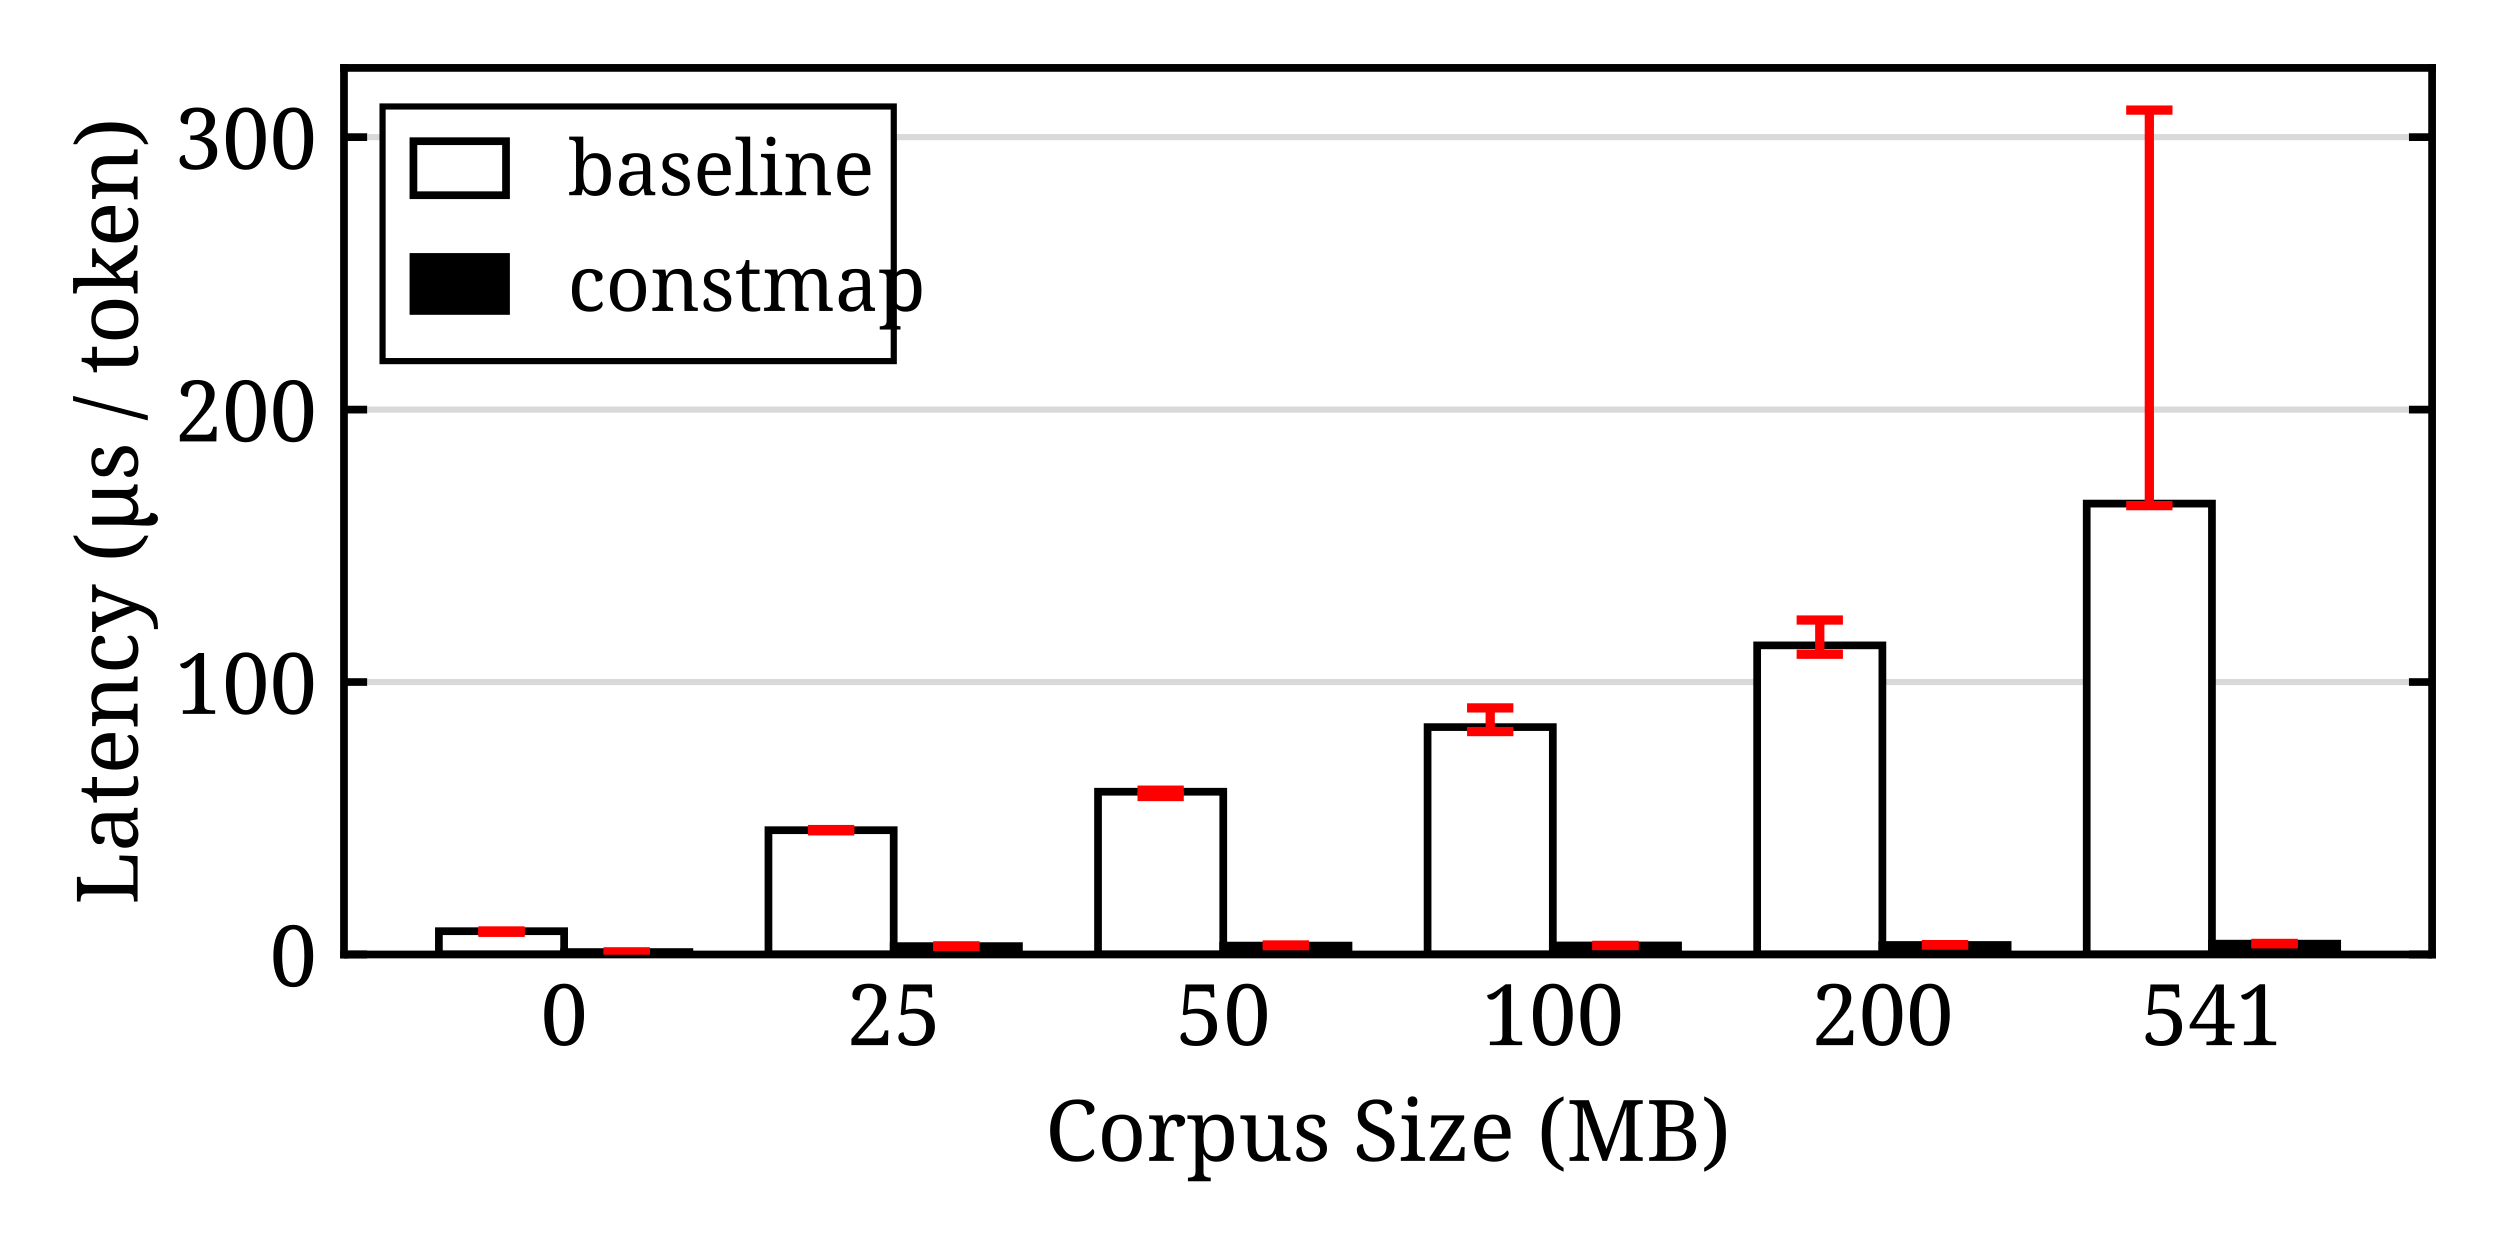
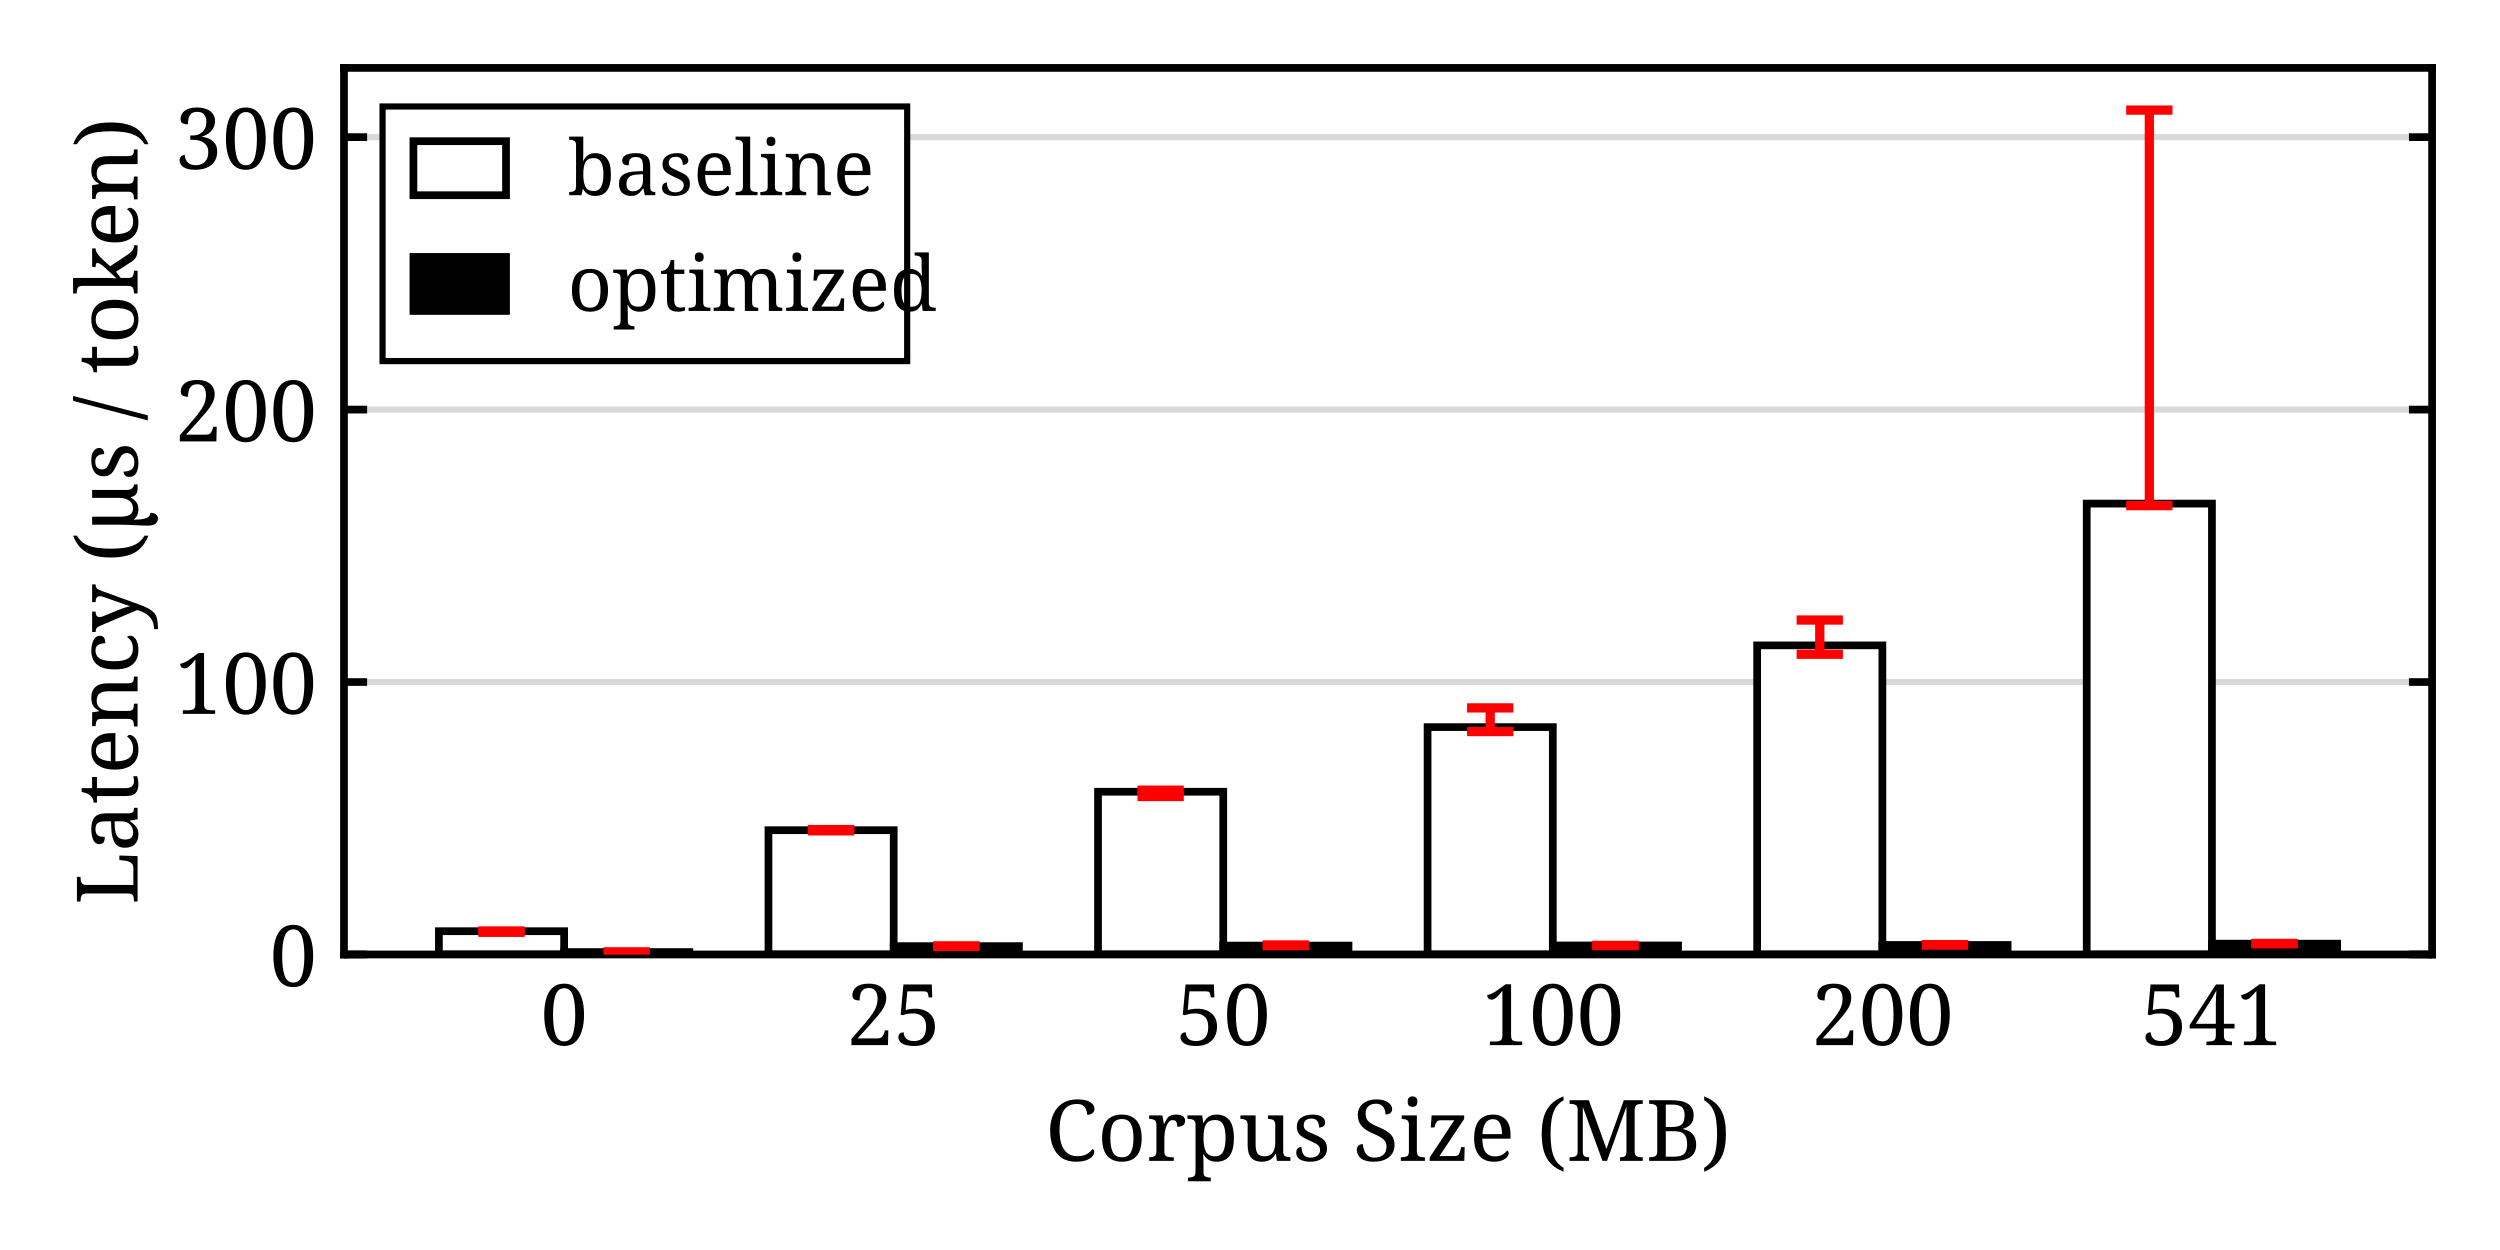
<svg xmlns="http://www.w3.org/2000/svg" xmlns:xlink="http://www.w3.org/1999/xlink" width="324pt" height="162pt" viewBox="0 0 324 162" version="1.1">
  <defs>
    <style type="text/css">*{stroke-linejoin: round; stroke-linecap: butt}</style>
  </defs>
  <g id="figure_1">
    <g id="patch_1">
      <path d="M 0 162  L 324 162  L 324 0  L 0 0  z " style="fill: #ffffff" />
    </g>
    <g id="axes_1">
      <g id="patch_2">
        <path d="M 44.58 123.7  L 315.2 123.7  L 315.2 8.8  L 44.58 8.8  z " style="fill: #ffffff" />
      </g>
      <g id="matplotlib.axis_1">
        <g id="xtick_1">
          <g id="text_1">
            <text style="font-size: 11px; font-family: 'STIXGeneral', serif; text-anchor: middle" x="73.111" y="135.45" transform="rotate(-0 73.11128 135.45)">0</text>
          </g>
        </g>
        <g id="xtick_2">
          <g id="text_2">
            <text style="font-size: 11px; font-family: 'STIXGeneral', serif; text-anchor: middle" x="115.823" y="135.45" transform="rotate(-0 115.8228 135.45)">25</text>
          </g>
        </g>
        <g id="xtick_3">
          <g id="text_3">
            <text style="font-size: 11px; font-family: 'STIXGeneral', serif; text-anchor: middle" x="158.534" y="135.45" transform="rotate(-0 158.5343 135.45)">50</text>
          </g>
        </g>
        <g id="xtick_4">
          <g id="text_4">
            <text style="font-size: 11px; font-family: 'STIXGeneral', serif; text-anchor: middle" x="201.246" y="135.45" transform="rotate(-0 201.2457 135.45)">100</text>
          </g>
        </g>
        <g id="xtick_5">
          <g id="text_5">
            <text style="font-size: 11px; font-family: 'STIXGeneral', serif; text-anchor: middle" x="243.957" y="135.45" transform="rotate(-0 243.9572 135.45)">200</text>
          </g>
        </g>
        <g id="xtick_6">
          <g id="text_6">
            <text style="font-size: 11px; font-family: 'STIXGeneral', serif; text-anchor: middle" x="286.669" y="135.45" transform="rotate(-0 286.6687 135.45)">541</text>
          </g>
        </g>
        <g id="text_7">
          <text style="font-size: 11px; font-family: 'STIXGeneral', serif; text-anchor: middle" x="179.89" y="150.45" transform="rotate(-0 179.89 150.45)">Corpus Size (MB)</text>
        </g>
      </g>
      <g id="matplotlib.axis_2">
        <g id="ytick_1">
          <g id="line2d_1">
            <path d="M 44.58 123.7  L 315.2 123.7  " clip-path="url(#p4c38364ec3)" style="fill: none; stroke: #d9d9d9; stroke-width: 0.8; stroke-linecap: square" />
          </g>
          <g id="line2d_2">
            <defs>
              <path id="mdae82fceea" d="M 0 0  L 3 0  " style="stroke: #000000" />
            </defs>
            <g>
              <use xlink:href="#mdae82fceea" x="44.58" y="123.7" style="stroke: #000000" />
            </g>
          </g>
          <g id="line2d_3">
            <defs>
              <path id="m9e3574b6be" d="M 0 0  L -3 0  " style="stroke: #000000" />
            </defs>
            <g>
              <use xlink:href="#m9e3574b6be" x="315.2" y="123.7" style="stroke: #000000" />
            </g>
          </g>
          <g id="text_8">
            <text style="font-size: 11px; font-family: 'STIXGeneral', serif; text-anchor: end" x="41.08" y="127.825" transform="rotate(-0 41.08 127.825)">0</text>
          </g>
        </g>
        <g id="ytick_2">
          <g id="line2d_4">
            <path d="M 44.58 88.391  L 315.2 88.391  " clip-path="url(#p4c38364ec3)" style="fill: none; stroke: #d9d9d9; stroke-width: 0.8; stroke-linecap: square" />
          </g>
          <g id="line2d_5">
            <g>
              <use xlink:href="#mdae82fceea" x="44.58" y="88.391" style="stroke: #000000" />
            </g>
          </g>
          <g id="line2d_6">
            <g>
              <use xlink:href="#m9e3574b6be" x="315.2" y="88.391" style="stroke: #000000" />
            </g>
          </g>
          <g id="text_9">
            <text style="font-size: 11px; font-family: 'STIXGeneral', serif; text-anchor: end" x="41.08" y="92.516" transform="rotate(-0 41.08 92.51631)">100</text>
          </g>
        </g>
        <g id="ytick_3">
          <g id="line2d_7">
            <path d="M 44.58 53.083  L 315.2 53.083  " clip-path="url(#p4c38364ec3)" style="fill: none; stroke: #d9d9d9; stroke-width: 0.8; stroke-linecap: square" />
          </g>
          <g id="line2d_8">
            <g>
              <use xlink:href="#mdae82fceea" x="44.58" y="53.083" style="stroke: #000000" />
            </g>
          </g>
          <g id="line2d_9">
            <g>
              <use xlink:href="#m9e3574b6be" x="315.2" y="53.083" style="stroke: #000000" />
            </g>
          </g>
          <g id="text_10">
            <text style="font-size: 11px; font-family: 'STIXGeneral', serif; text-anchor: end" x="41.08" y="57.208" transform="rotate(-0 41.08 57.20761)">200</text>
          </g>
        </g>
        <g id="ytick_4">
          <g id="line2d_10">
            <path d="M 44.58 17.774  L 315.2 17.774  " clip-path="url(#p4c38364ec3)" style="fill: none; stroke: #d9d9d9; stroke-width: 0.8; stroke-linecap: square" />
          </g>
          <g id="line2d_11">
            <g>
              <use xlink:href="#mdae82fceea" x="44.58" y="17.774" style="stroke: #000000" />
            </g>
          </g>
          <g id="line2d_12">
            <g>
              <use xlink:href="#m9e3574b6be" x="315.2" y="17.774" style="stroke: #000000" />
            </g>
          </g>
          <g id="text_11">
            <text style="font-size: 11px; font-family: 'STIXGeneral', serif; text-anchor: end" x="41.08" y="21.899" transform="rotate(-0 41.08 21.89892)">300</text>
          </g>
        </g>
        <g id="text_12">
          <text style="font-size: 11px; font-family: 'STIXGeneral', serif; text-anchor: middle" x="17.83" y="66.25" transform="rotate(-90 17.83 66.25)">Latency (µs / token)</text>
        </g>
      </g>
      <g id="patch_3">
        <path d="M 56.881 123.7  L 73.111 123.7  L 73.111 120.686  L 56.881 120.686  z " clip-path="url(#p4c38364ec3)" style="fill: #ffffff; stroke: #000000; stroke-linejoin: miter" />
      </g>
      <g id="patch_4">
        <path d="M 99.592 123.7  L 115.823 123.7  L 115.823 107.595  L 99.592 107.595  z " clip-path="url(#p4c38364ec3)" style="fill: #ffffff; stroke: #000000; stroke-linejoin: miter" />
      </g>
      <g id="patch_5">
        <path d="M 142.304 123.7  L 158.534 123.7  L 158.534 102.61  L 142.304 102.61  z " clip-path="url(#p4c38364ec3)" style="fill: #ffffff; stroke: #000000; stroke-linejoin: miter" />
      </g>
      <g id="patch_6">
        <path d="M 185.015 123.7  L 201.246 123.7  L 201.246 94.232  L 185.015 94.232  z " clip-path="url(#p4c38364ec3)" style="fill: #ffffff; stroke: #000000; stroke-linejoin: miter" />
      </g>
      <g id="patch_7">
        <path d="M 227.727 123.7  L 243.957 123.7  L 243.957 83.639  L 227.727 83.639  z " clip-path="url(#p4c38364ec3)" style="fill: #ffffff; stroke: #000000; stroke-linejoin: miter" />
      </g>
      <g id="patch_8">
        <path d="M 270.438 123.7  L 286.669 123.7  L 286.669 65.27  L 270.438 65.27  z " clip-path="url(#p4c38364ec3)" style="fill: #ffffff; stroke: #000000; stroke-linejoin: miter" />
      </g>
      <g id="patch_9">
        <path d="M 73.111 123.7  L 89.342 123.7  L 89.342 123.386  L 73.111 123.386  z " clip-path="url(#p4c38364ec3)" style="stroke: #000000; stroke-linejoin: miter" />
      </g>
      <g id="patch_10">
        <path d="M 115.823 123.7  L 132.053 123.7  L 132.053 122.62  L 115.823 122.62  z " clip-path="url(#p4c38364ec3)" style="stroke: #000000; stroke-linejoin: miter" />
      </g>
      <g id="patch_11">
        <path d="M 158.534 123.7  L 174.765 123.7  L 174.765 122.552  L 158.534 122.552  z " clip-path="url(#p4c38364ec3)" style="stroke: #000000; stroke-linejoin: miter" />
      </g>
      <g id="patch_12">
        <path d="M 201.246 123.7  L 217.476 123.7  L 217.476 122.529  L 201.246 122.529  z " clip-path="url(#p4c38364ec3)" style="stroke: #000000; stroke-linejoin: miter" />
      </g>
      <g id="patch_13">
        <path d="M 243.957 123.7  L 260.188 123.7  L 260.188 122.475  L 243.957 122.475  z " clip-path="url(#p4c38364ec3)" style="stroke: #000000; stroke-linejoin: miter" />
      </g>
      <g id="patch_14">
        <path d="M 286.669 123.7  L 302.899 123.7  L 302.899 122.295  L 286.669 122.295  z " clip-path="url(#p4c38364ec3)" style="stroke: #000000; stroke-linejoin: miter" />
      </g>
      <g id="patch_15">
        <path d="M 44.58 123.7  L 44.58 8.8  " style="fill: none; stroke: #000000; stroke-linejoin: miter; stroke-linecap: square" />
      </g>
      <g id="patch_16">
        <path d="M 315.2 123.7  L 315.2 8.8  " style="fill: none; stroke: #000000; stroke-linejoin: miter; stroke-linecap: square" />
      </g>
      <g id="patch_17">
        <path d="M 44.58 123.7  L 315.2 123.7  " style="fill: none; stroke: #000000; stroke-linejoin: miter; stroke-linecap: square" />
      </g>
      <g id="patch_18">
        <path d="M 44.58 8.8  L 315.2 8.8  " style="fill: none; stroke: #000000; stroke-linejoin: miter; stroke-linecap: square" />
      </g>
      <g id="LineCollection_1">
        <path d="M 64.996 120.826  L 64.996 120.654  " clip-path="url(#p4c38364ec3)" style="fill: none; stroke: #ff0000; stroke-width: 1.2" />
        <path d="M 107.708 107.675  L 107.708 107.508  " clip-path="url(#p4c38364ec3)" style="fill: none; stroke: #ff0000; stroke-width: 1.2" />
        <path d="M 150.419 103.227  L 150.419 102.407  " clip-path="url(#p4c38364ec3)" style="fill: none; stroke: #ff0000; stroke-width: 1.2" />
        <path d="M 193.131 94.814  L 193.131 91.746  " clip-path="url(#p4c38364ec3)" style="fill: none; stroke: #ff0000; stroke-width: 1.2" />
        <path d="M 235.842 84.792  L 235.842 80.355  " clip-path="url(#p4c38364ec3)" style="fill: none; stroke: #ff0000; stroke-width: 1.2" />
        <path d="M 278.554 65.527  L 278.554 14.271  " clip-path="url(#p4c38364ec3)" style="fill: none; stroke: #ff0000; stroke-width: 1.2" />
      </g>
      <g id="line2d_13">
        <defs>
          <path id="m49be664565" d="M 3 0  L -3 -0  " style="stroke: #ff0000; stroke-width: 1.2" />
        </defs>
        <g clip-path="url(#p4c38364ec3)">
          <use xlink:href="#m49be664565" x="64.996" y="120.826" style="fill: #1f77b4; stroke: #ff0000; stroke-width: 1.2" />
          <use xlink:href="#m49be664565" x="107.708" y="107.675" style="fill: #1f77b4; stroke: #ff0000; stroke-width: 1.2" />
          <use xlink:href="#m49be664565" x="150.419" y="103.227" style="fill: #1f77b4; stroke: #ff0000; stroke-width: 1.2" />
          <use xlink:href="#m49be664565" x="193.131" y="94.814" style="fill: #1f77b4; stroke: #ff0000; stroke-width: 1.2" />
          <use xlink:href="#m49be664565" x="235.842" y="84.792" style="fill: #1f77b4; stroke: #ff0000; stroke-width: 1.2" />
          <use xlink:href="#m49be664565" x="278.554" y="65.527" style="fill: #1f77b4; stroke: #ff0000; stroke-width: 1.2" />
        </g>
      </g>
      <g id="line2d_14">
        <g clip-path="url(#p4c38364ec3)">
          <use xlink:href="#m49be664565" x="64.996" y="120.654" style="fill: #1f77b4; stroke: #ff0000; stroke-width: 1.2" />
          <use xlink:href="#m49be664565" x="107.708" y="107.508" style="fill: #1f77b4; stroke: #ff0000; stroke-width: 1.2" />
          <use xlink:href="#m49be664565" x="150.419" y="102.407" style="fill: #1f77b4; stroke: #ff0000; stroke-width: 1.2" />
          <use xlink:href="#m49be664565" x="193.131" y="91.746" style="fill: #1f77b4; stroke: #ff0000; stroke-width: 1.2" />
          <use xlink:href="#m49be664565" x="235.842" y="80.355" style="fill: #1f77b4; stroke: #ff0000; stroke-width: 1.2" />
          <use xlink:href="#m49be664565" x="278.554" y="14.271" style="fill: #1f77b4; stroke: #ff0000; stroke-width: 1.2" />
        </g>
      </g>
      <g id="LineCollection_2">
        <path d="M 81.226 123.405  L 81.226 123.374  " clip-path="url(#p4c38364ec3)" style="fill: none; stroke: #ff0000; stroke-width: 1.2" />
        <path d="M 123.938 122.656  L 123.938 122.585  " clip-path="url(#p4c38364ec3)" style="fill: none; stroke: #ff0000; stroke-width: 1.2" />
        <path d="M 166.649 122.552  L 166.649 122.464  " clip-path="url(#p4c38364ec3)" style="fill: none; stroke: #ff0000; stroke-width: 1.2" />
        <path d="M 209.361 122.541  L 209.361 122.529  " clip-path="url(#p4c38364ec3)" style="fill: none; stroke: #ff0000; stroke-width: 1.2" />
        <path d="M 252.072 122.476  L 252.072 122.423  " clip-path="url(#p4c38364ec3)" style="fill: none; stroke: #ff0000; stroke-width: 1.2" />
        <path d="M 294.784 122.316  L 294.784 122.271  " clip-path="url(#p4c38364ec3)" style="fill: none; stroke: #ff0000; stroke-width: 1.2" />
      </g>
      <g id="line2d_15">
        <defs>
          <path id="m3f663b1e8a" d="M 3 0  L -3 -0  " style="stroke: #ff0000; stroke-width: 1.2" />
        </defs>
        <g clip-path="url(#p4c38364ec3)">
          <use xlink:href="#m3f663b1e8a" x="81.226" y="123.405" style="fill: #ff7f0e; stroke: #ff0000; stroke-width: 1.2" />
          <use xlink:href="#m3f663b1e8a" x="123.938" y="122.656" style="fill: #ff7f0e; stroke: #ff0000; stroke-width: 1.2" />
          <use xlink:href="#m3f663b1e8a" x="166.649" y="122.552" style="fill: #ff7f0e; stroke: #ff0000; stroke-width: 1.2" />
          <use xlink:href="#m3f663b1e8a" x="209.361" y="122.541" style="fill: #ff7f0e; stroke: #ff0000; stroke-width: 1.2" />
          <use xlink:href="#m3f663b1e8a" x="252.072" y="122.476" style="fill: #ff7f0e; stroke: #ff0000; stroke-width: 1.2" />
          <use xlink:href="#m3f663b1e8a" x="294.784" y="122.316" style="fill: #ff7f0e; stroke: #ff0000; stroke-width: 1.2" />
        </g>
      </g>
      <g id="line2d_16">
        <g clip-path="url(#p4c38364ec3)">
          <use xlink:href="#m3f663b1e8a" x="81.226" y="123.374" style="fill: #ff7f0e; stroke: #ff0000; stroke-width: 1.2" />
          <use xlink:href="#m3f663b1e8a" x="123.938" y="122.585" style="fill: #ff7f0e; stroke: #ff0000; stroke-width: 1.2" />
          <use xlink:href="#m3f663b1e8a" x="166.649" y="122.464" style="fill: #ff7f0e; stroke: #ff0000; stroke-width: 1.2" />
          <use xlink:href="#m3f663b1e8a" x="209.361" y="122.529" style="fill: #ff7f0e; stroke: #ff0000; stroke-width: 1.2" />
          <use xlink:href="#m3f663b1e8a" x="252.072" y="122.423" style="fill: #ff7f0e; stroke: #ff0000; stroke-width: 1.2" />
          <use xlink:href="#m3f663b1e8a" x="294.784" y="122.271" style="fill: #ff7f0e; stroke: #ff0000; stroke-width: 1.2" />
        </g>
      </g>
      <g id="line2d_17" />
      <g id="line2d_18" />
      <g id="legend_1">
        <g id="patch_19">
-           <path d="M 49.58 46.8  L 115.832 46.8  L 115.832 13.8  L 49.58 13.8  z " style="fill: #ffffff; stroke: #000000; stroke-width: 0.8; stroke-linejoin: miter" />
+           <path d="M 49.58 46.8  L 117.571 46.8  L 117.571 13.8  L 49.58 13.8  z " style="fill: #ffffff; stroke: #000000; stroke-width: 0.8; stroke-linejoin: miter" />
        </g>
        <g id="patch_20">
          <path d="M 53.58 25.3  L 65.58 25.3  L 65.58 18.3  L 53.58 18.3  z " style="fill: #ffffff; stroke: #000000; stroke-linejoin: miter" />
        </g>
        <g id="text_13">
          <text style="font-size: 10px; font-family: 'STIXGeneral', serif; text-anchor: start" x="73.58" y="25.3" transform="rotate(-0 73.58 25.3)">baseline</text>
        </g>
        <g id="patch_21">
          <path d="M 53.58 40.3  L 65.58 40.3  L 65.58 33.3  L 53.58 33.3  z " style="stroke: #000000; stroke-linejoin: miter" />
        </g>
        <g id="text_14">
-           <text style="font-size: 10px; font-family: 'STIXGeneral', serif; text-anchor: start" x="73.58" y="40.3" transform="rotate(-0 73.58 40.3)">constmap</text>
+           <text style="font-size: 10px; font-family: 'STIXGeneral', serif; text-anchor: start" x="73.58" y="40.3" transform="rotate(-0 73.58 40.3)">optimized</text>
        </g>
      </g>
    </g>
  </g>
  <defs>
    <clipPath id="p4c38364ec3">
      <rect x="44.58" y="8.8" width="270.62" height="114.9" />
    </clipPath>
  </defs>
</svg>
